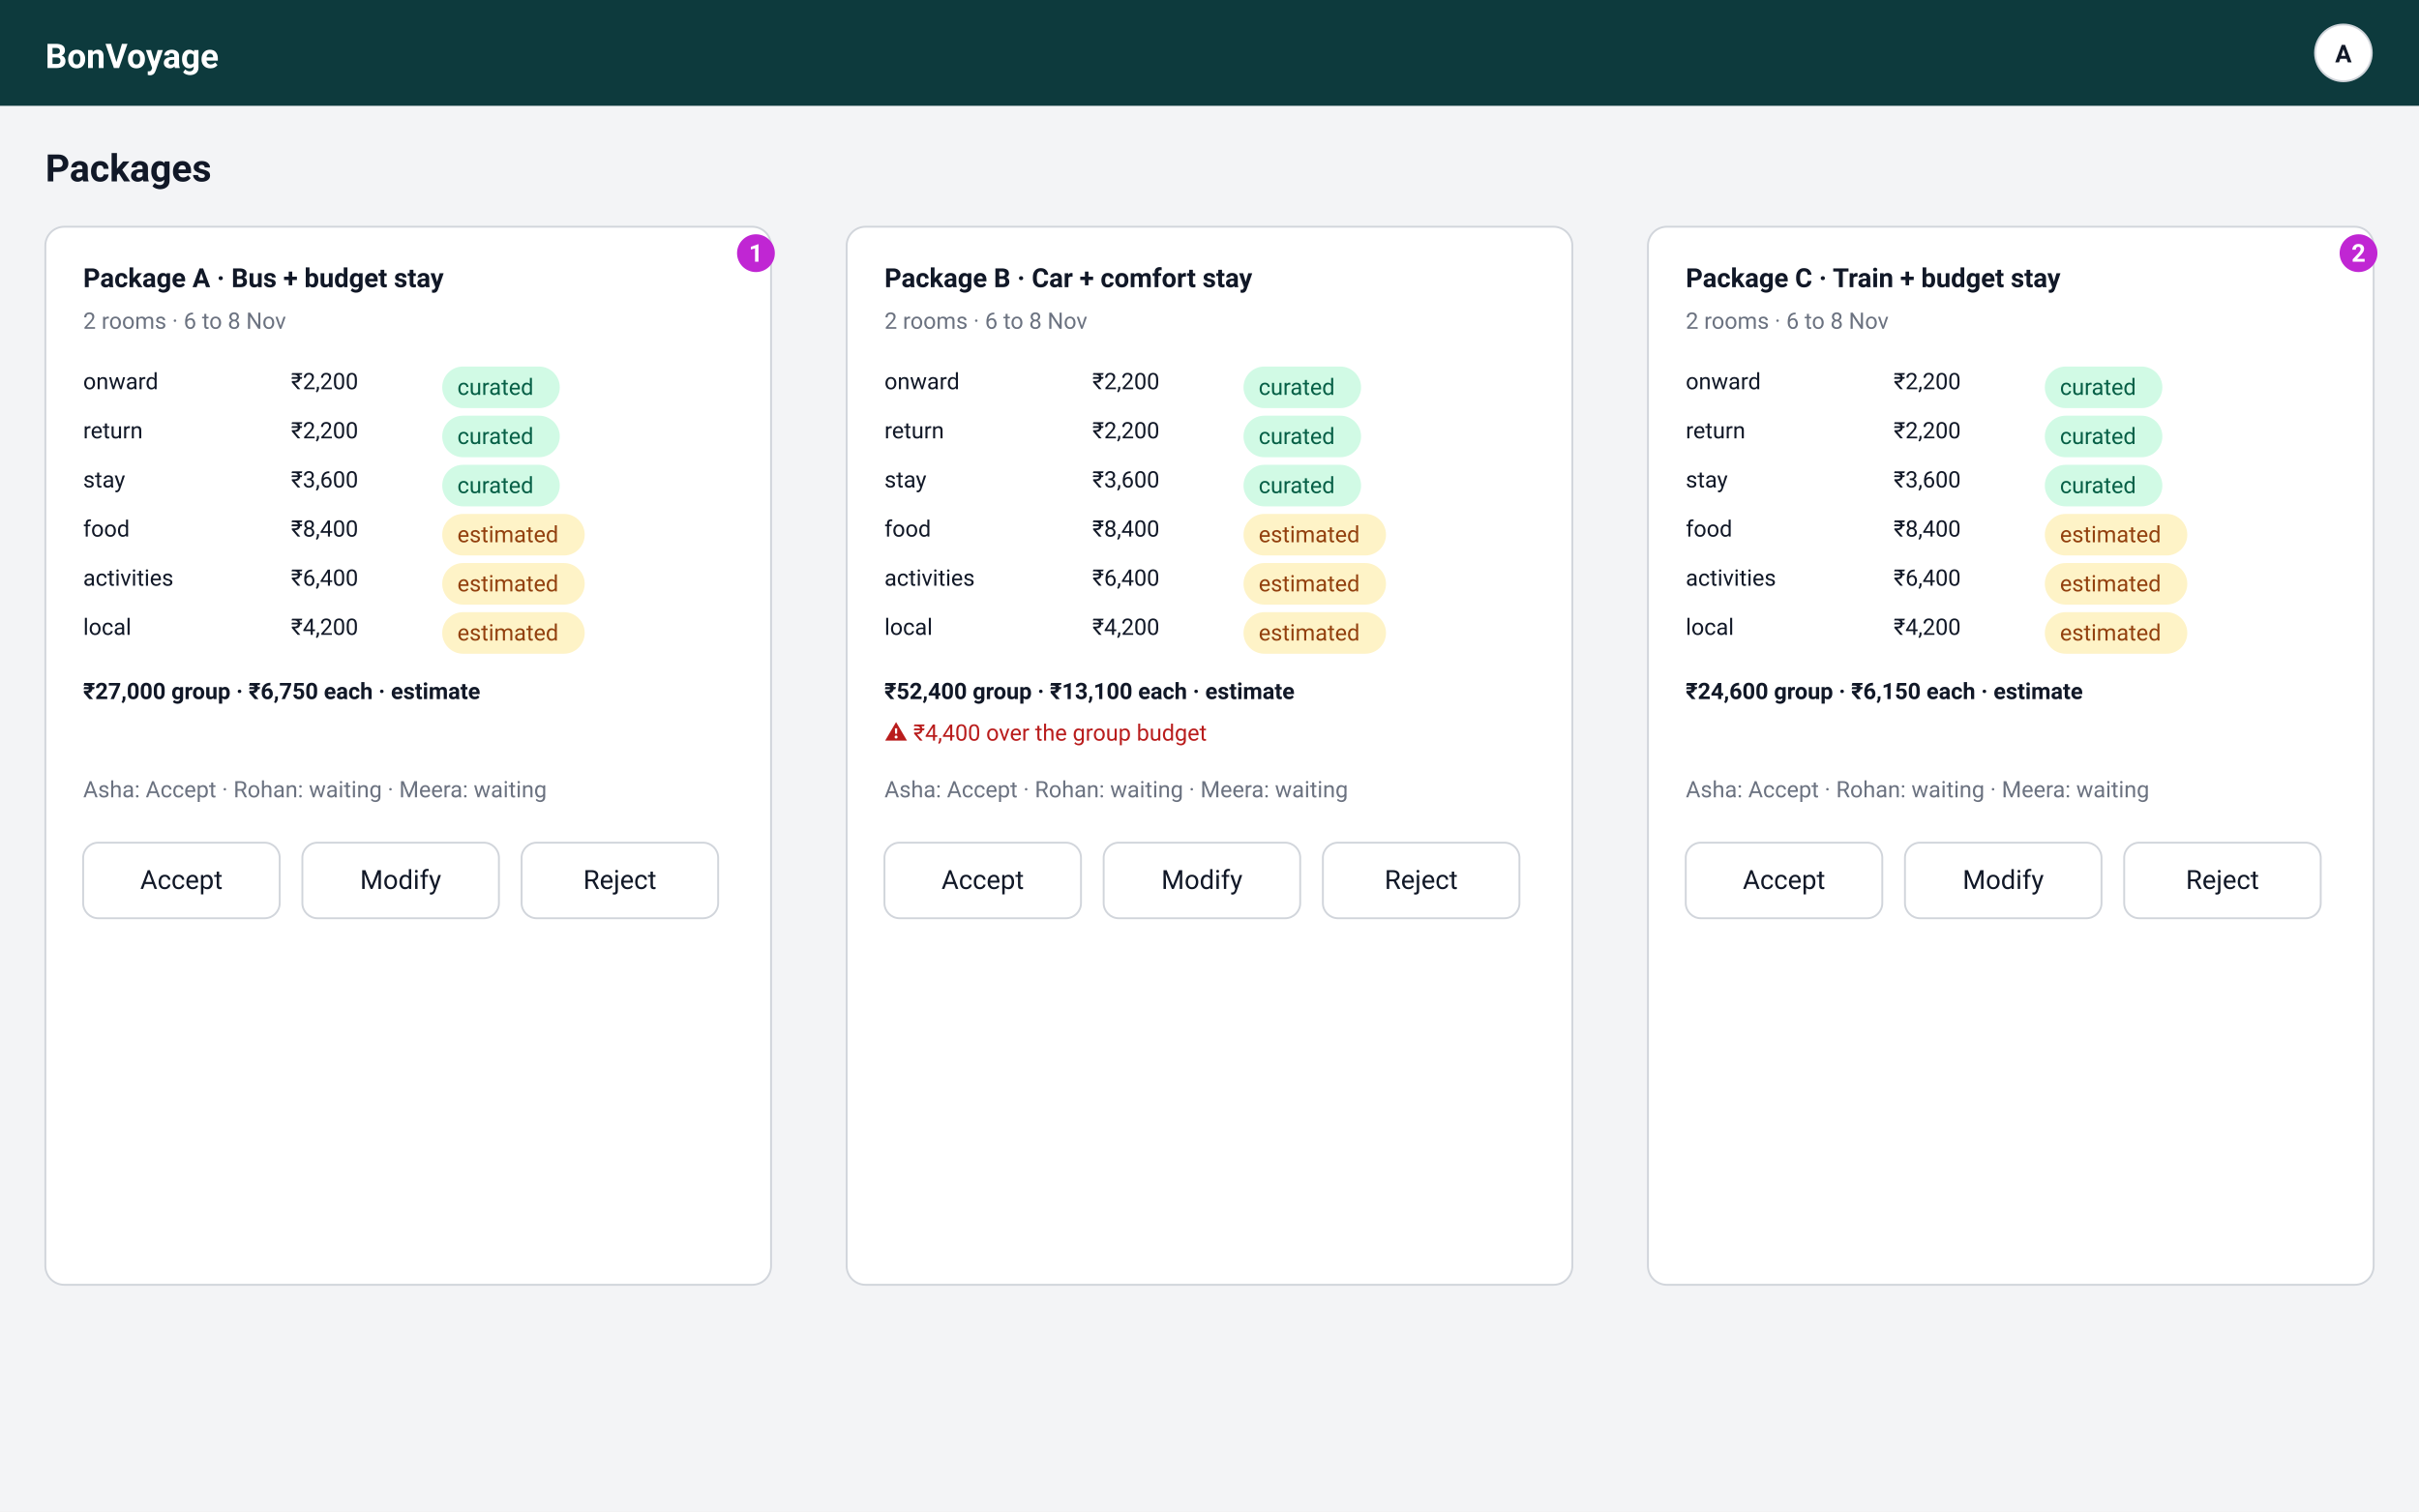
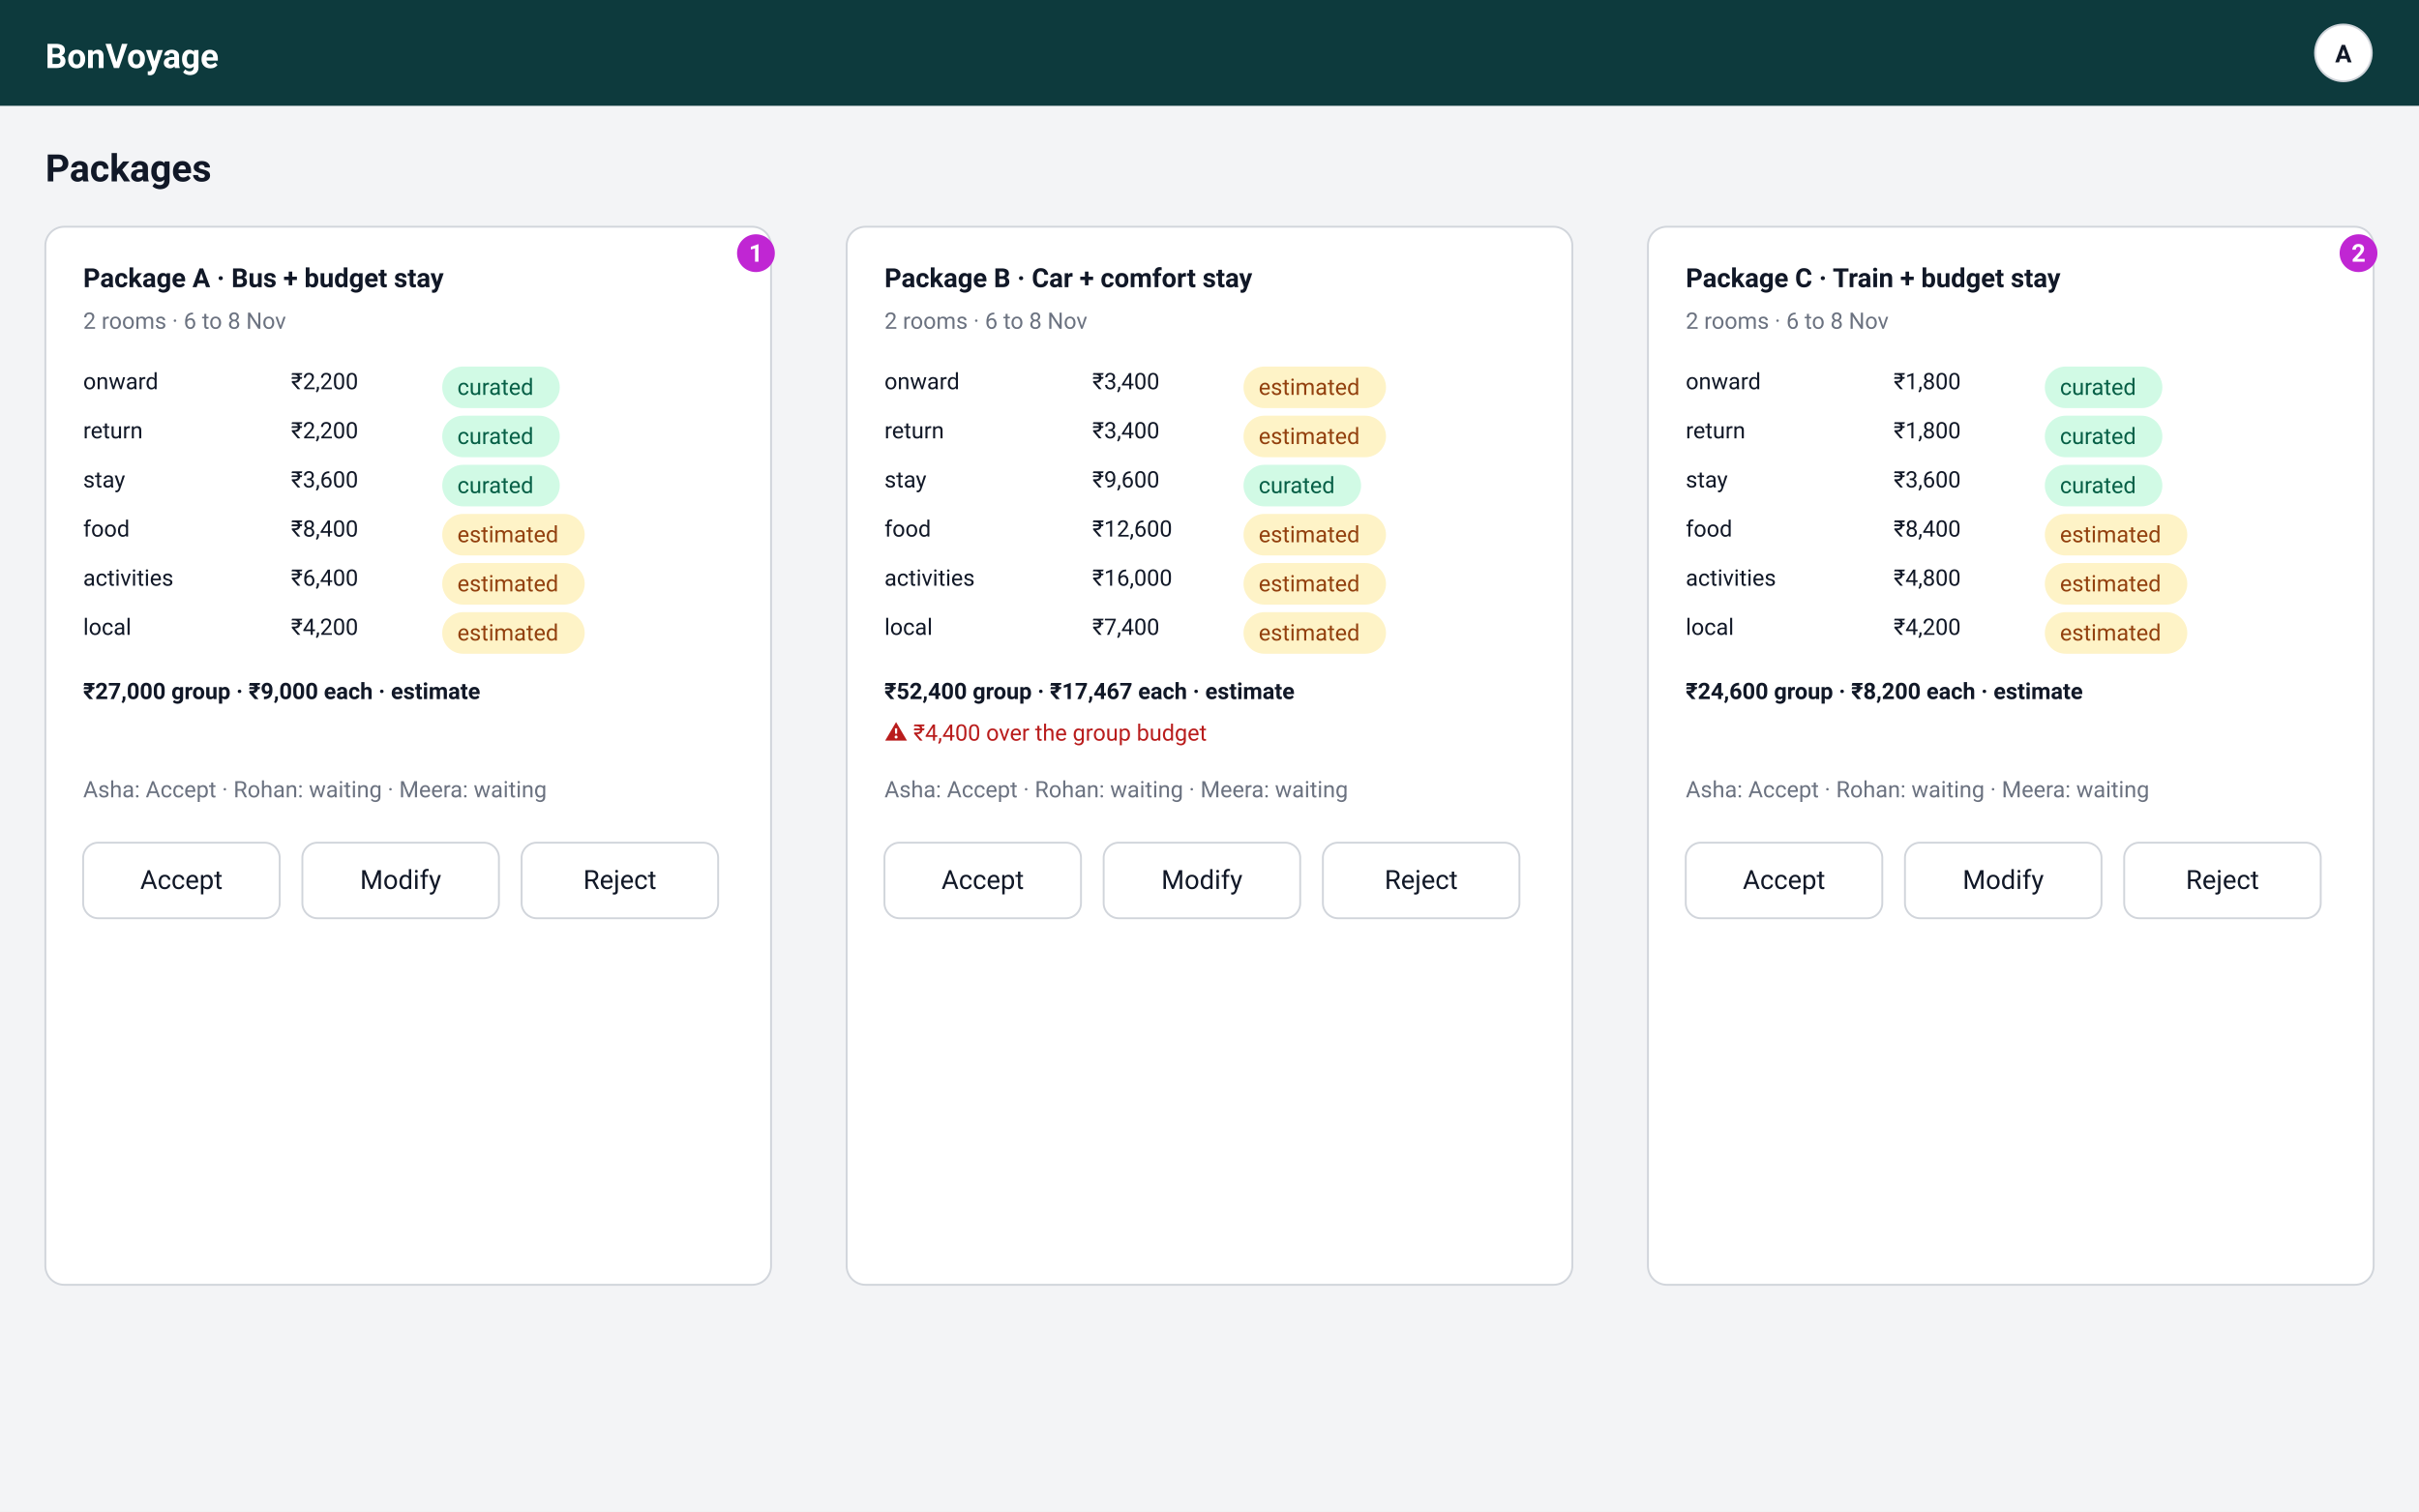
<svg xmlns="http://www.w3.org/2000/svg" width="1280" height="800" viewBox="0 0 1280 800">
  <rect width="1280" height="800" fill="#F3F4F6" />
  <rect x="0" y="0" width="1280" height="56" rx="0" fill="#0D3A3D" stroke="none" stroke-width="1" />
  <text x="24" y="36" font-family="system-ui, -apple-system, Segoe UI, Roboto, sans-serif" font-size="18" fill="#FFFFFF" font-weight="bold" text-anchor="start">BonVoyage</text>
  <circle cx="1240" cy="28" r="15" fill="#FFFFFF" stroke="#D1D5DB" />
  <text x="1240" y="33" font-family="system-ui, -apple-system, Segoe UI, Roboto, sans-serif" font-size="13" fill="#111827" font-weight="bold" text-anchor="middle">A</text>
  <text x="24" y="96" font-family="system-ui, -apple-system, Segoe UI, Roboto, sans-serif" font-size="20" fill="#111827" font-weight="bold" text-anchor="start">Packages</text>
  <rect x="24" y="120" width="384" height="560" rx="10" fill="#FFFFFF" stroke="#D1D5DB" stroke-width="1" />
  <text x="44" y="152" font-family="system-ui, -apple-system, Segoe UI, Roboto, sans-serif" font-size="14" fill="#111827" font-weight="bold" text-anchor="start">Package A · Bus + budget stay</text>
  <text x="44" y="174" font-family="system-ui, -apple-system, Segoe UI, Roboto, sans-serif" font-size="12" fill="#6B7280" font-weight="normal" text-anchor="start">2 rooms · 6 to 8 Nov</text>
  <text x="44" y="206" font-family="system-ui, -apple-system, Segoe UI, Roboto, sans-serif" font-size="12" fill="#111827" font-weight="normal" text-anchor="start">onward</text>
  <text x="154" y="206" font-family="system-ui, -apple-system, Segoe UI, Roboto, sans-serif" font-size="12" fill="#111827" font-weight="normal" text-anchor="start">₹2,200</text>
  <rect x="234" y="194" width="62.2" height="22" rx="11" fill="#D1FAE5" stroke="none" stroke-width="1" />
  <text x="242" y="209" font-family="system-ui, -apple-system, Segoe UI, Roboto, sans-serif" font-size="12" fill="#065F46" font-weight="normal" text-anchor="start">curated</text>
  <text x="44" y="232" font-family="system-ui, -apple-system, Segoe UI, Roboto, sans-serif" font-size="12" fill="#111827" font-weight="normal" text-anchor="start">return</text>
  <text x="154" y="232" font-family="system-ui, -apple-system, Segoe UI, Roboto, sans-serif" font-size="12" fill="#111827" font-weight="normal" text-anchor="start">₹2,200</text>
  <rect x="234" y="220" width="62.2" height="22" rx="11" fill="#D1FAE5" stroke="none" stroke-width="1" />
  <text x="242" y="235" font-family="system-ui, -apple-system, Segoe UI, Roboto, sans-serif" font-size="12" fill="#065F46" font-weight="normal" text-anchor="start">curated</text>
  <text x="44" y="258" font-family="system-ui, -apple-system, Segoe UI, Roboto, sans-serif" font-size="12" fill="#111827" font-weight="normal" text-anchor="start">stay</text>
  <text x="154" y="258" font-family="system-ui, -apple-system, Segoe UI, Roboto, sans-serif" font-size="12" fill="#111827" font-weight="normal" text-anchor="start">₹3,600</text>
  <rect x="234" y="246" width="62.2" height="22" rx="11" fill="#D1FAE5" stroke="none" stroke-width="1" />
  <text x="242" y="261" font-family="system-ui, -apple-system, Segoe UI, Roboto, sans-serif" font-size="12" fill="#065F46" font-weight="normal" text-anchor="start">curated</text>
  <text x="44" y="284" font-family="system-ui, -apple-system, Segoe UI, Roboto, sans-serif" font-size="12" fill="#111827" font-weight="normal" text-anchor="start">food</text>
  <text x="154" y="284" font-family="system-ui, -apple-system, Segoe UI, Roboto, sans-serif" font-size="12" fill="#111827" font-weight="normal" text-anchor="start">₹8,400</text>
  <rect x="234" y="272" width="75.4" height="22" rx="11" fill="#FEF3C7" stroke="none" stroke-width="1" />
  <text x="242" y="287" font-family="system-ui, -apple-system, Segoe UI, Roboto, sans-serif" font-size="12" fill="#92400E" font-weight="normal" text-anchor="start">estimated</text>
  <text x="44" y="310" font-family="system-ui, -apple-system, Segoe UI, Roboto, sans-serif" font-size="12" fill="#111827" font-weight="normal" text-anchor="start">activities</text>
  <text x="154" y="310" font-family="system-ui, -apple-system, Segoe UI, Roboto, sans-serif" font-size="12" fill="#111827" font-weight="normal" text-anchor="start">₹6,400</text>
  <rect x="234" y="298" width="75.4" height="22" rx="11" fill="#FEF3C7" stroke="none" stroke-width="1" />
  <text x="242" y="313" font-family="system-ui, -apple-system, Segoe UI, Roboto, sans-serif" font-size="12" fill="#92400E" font-weight="normal" text-anchor="start">estimated</text>
  <text x="44" y="336" font-family="system-ui, -apple-system, Segoe UI, Roboto, sans-serif" font-size="12" fill="#111827" font-weight="normal" text-anchor="start">local</text>
  <text x="154" y="336" font-family="system-ui, -apple-system, Segoe UI, Roboto, sans-serif" font-size="12" fill="#111827" font-weight="normal" text-anchor="start">₹4,200</text>
  <rect x="234" y="324" width="75.4" height="22" rx="11" fill="#FEF3C7" stroke="none" stroke-width="1" />
  <text x="242" y="339" font-family="system-ui, -apple-system, Segoe UI, Roboto, sans-serif" font-size="12" fill="#92400E" font-weight="normal" text-anchor="start">estimated</text>
-   <text x="44" y="370" font-family="system-ui, -apple-system, Segoe UI, Roboto, sans-serif" font-size="12" fill="#111827" font-weight="bold" text-anchor="start">₹27,000 group · ₹6,750 each · estimate</text>
+   <text x="44" y="370" font-family="system-ui, -apple-system, Segoe UI, Roboto, sans-serif" font-size="12" fill="#111827" font-weight="bold" text-anchor="start">₹27,000 group · ₹9,000 each · estimate</text>
  <text x="44" y="422" font-family="system-ui, -apple-system, Segoe UI, Roboto, sans-serif" font-size="12" fill="#6B7280" font-weight="normal" text-anchor="start">Asha: Accept · Rohan: waiting · Meera: waiting</text>
  <rect x="44" y="446" width="104" height="40" rx="8" fill="#FFFFFF" stroke="#D1D5DB" stroke-width="1" />
  <text x="96" y="470.5" font-family="system-ui, -apple-system, Segoe UI, Roboto, sans-serif" font-size="14" fill="#111827" font-weight="normal" text-anchor="middle">Accept</text>
  <rect x="160" y="446" width="104" height="40" rx="8" fill="#FFFFFF" stroke="#D1D5DB" stroke-width="1" />
  <text x="212" y="470.5" font-family="system-ui, -apple-system, Segoe UI, Roboto, sans-serif" font-size="14" fill="#111827" font-weight="normal" text-anchor="middle">Modify</text>
  <rect x="276" y="446" width="104" height="40" rx="8" fill="#FFFFFF" stroke="#D1D5DB" stroke-width="1" />
  <text x="328" y="470.5" font-family="system-ui, -apple-system, Segoe UI, Roboto, sans-serif" font-size="14" fill="#111827" font-weight="normal" text-anchor="middle">Reject</text>
  <rect x="448" y="120" width="384" height="560" rx="10" fill="#FFFFFF" stroke="#D1D5DB" stroke-width="1" />
  <text x="468" y="152" font-family="system-ui, -apple-system, Segoe UI, Roboto, sans-serif" font-size="14" fill="#111827" font-weight="bold" text-anchor="start">Package B · Car + comfort stay</text>
  <text x="468" y="174" font-family="system-ui, -apple-system, Segoe UI, Roboto, sans-serif" font-size="12" fill="#6B7280" font-weight="normal" text-anchor="start">2 rooms · 6 to 8 Nov</text>
  <text x="468" y="206" font-family="system-ui, -apple-system, Segoe UI, Roboto, sans-serif" font-size="12" fill="#111827" font-weight="normal" text-anchor="start">onward</text>
-   <text x="578" y="206" font-family="system-ui, -apple-system, Segoe UI, Roboto, sans-serif" font-size="12" fill="#111827" font-weight="normal" text-anchor="start">₹2,200</text>
-   <rect x="658" y="194" width="62.2" height="22" rx="11" fill="#D1FAE5" stroke="none" stroke-width="1" />
-   <text x="666" y="209" font-family="system-ui, -apple-system, Segoe UI, Roboto, sans-serif" font-size="12" fill="#065F46" font-weight="normal" text-anchor="start">curated</text>
+   <text x="578" y="206" font-family="system-ui, -apple-system, Segoe UI, Roboto, sans-serif" font-size="12" fill="#111827" font-weight="normal" text-anchor="start">₹3,400</text>
+   <rect x="658" y="194" width="75.4" height="22" rx="11" fill="#FEF3C7" stroke="none" stroke-width="1" />
+   <text x="666" y="209" font-family="system-ui, -apple-system, Segoe UI, Roboto, sans-serif" font-size="12" fill="#92400E" font-weight="normal" text-anchor="start">estimated</text>
  <text x="468" y="232" font-family="system-ui, -apple-system, Segoe UI, Roboto, sans-serif" font-size="12" fill="#111827" font-weight="normal" text-anchor="start">return</text>
-   <text x="578" y="232" font-family="system-ui, -apple-system, Segoe UI, Roboto, sans-serif" font-size="12" fill="#111827" font-weight="normal" text-anchor="start">₹2,200</text>
-   <rect x="658" y="220" width="62.2" height="22" rx="11" fill="#D1FAE5" stroke="none" stroke-width="1" />
-   <text x="666" y="235" font-family="system-ui, -apple-system, Segoe UI, Roboto, sans-serif" font-size="12" fill="#065F46" font-weight="normal" text-anchor="start">curated</text>
+   <text x="578" y="232" font-family="system-ui, -apple-system, Segoe UI, Roboto, sans-serif" font-size="12" fill="#111827" font-weight="normal" text-anchor="start">₹3,400</text>
+   <rect x="658" y="220" width="75.4" height="22" rx="11" fill="#FEF3C7" stroke="none" stroke-width="1" />
+   <text x="666" y="235" font-family="system-ui, -apple-system, Segoe UI, Roboto, sans-serif" font-size="12" fill="#92400E" font-weight="normal" text-anchor="start">estimated</text>
  <text x="468" y="258" font-family="system-ui, -apple-system, Segoe UI, Roboto, sans-serif" font-size="12" fill="#111827" font-weight="normal" text-anchor="start">stay</text>
-   <text x="578" y="258" font-family="system-ui, -apple-system, Segoe UI, Roboto, sans-serif" font-size="12" fill="#111827" font-weight="normal" text-anchor="start">₹3,600</text>
+   <text x="578" y="258" font-family="system-ui, -apple-system, Segoe UI, Roboto, sans-serif" font-size="12" fill="#111827" font-weight="normal" text-anchor="start">₹9,600</text>
  <rect x="658" y="246" width="62.2" height="22" rx="11" fill="#D1FAE5" stroke="none" stroke-width="1" />
  <text x="666" y="261" font-family="system-ui, -apple-system, Segoe UI, Roboto, sans-serif" font-size="12" fill="#065F46" font-weight="normal" text-anchor="start">curated</text>
  <text x="468" y="284" font-family="system-ui, -apple-system, Segoe UI, Roboto, sans-serif" font-size="12" fill="#111827" font-weight="normal" text-anchor="start">food</text>
-   <text x="578" y="284" font-family="system-ui, -apple-system, Segoe UI, Roboto, sans-serif" font-size="12" fill="#111827" font-weight="normal" text-anchor="start">₹8,400</text>
+   <text x="578" y="284" font-family="system-ui, -apple-system, Segoe UI, Roboto, sans-serif" font-size="12" fill="#111827" font-weight="normal" text-anchor="start">₹12,600</text>
  <rect x="658" y="272" width="75.4" height="22" rx="11" fill="#FEF3C7" stroke="none" stroke-width="1" />
  <text x="666" y="287" font-family="system-ui, -apple-system, Segoe UI, Roboto, sans-serif" font-size="12" fill="#92400E" font-weight="normal" text-anchor="start">estimated</text>
  <text x="468" y="310" font-family="system-ui, -apple-system, Segoe UI, Roboto, sans-serif" font-size="12" fill="#111827" font-weight="normal" text-anchor="start">activities</text>
-   <text x="578" y="310" font-family="system-ui, -apple-system, Segoe UI, Roboto, sans-serif" font-size="12" fill="#111827" font-weight="normal" text-anchor="start">₹6,400</text>
+   <text x="578" y="310" font-family="system-ui, -apple-system, Segoe UI, Roboto, sans-serif" font-size="12" fill="#111827" font-weight="normal" text-anchor="start">₹16,000</text>
  <rect x="658" y="298" width="75.4" height="22" rx="11" fill="#FEF3C7" stroke="none" stroke-width="1" />
  <text x="666" y="313" font-family="system-ui, -apple-system, Segoe UI, Roboto, sans-serif" font-size="12" fill="#92400E" font-weight="normal" text-anchor="start">estimated</text>
  <text x="468" y="336" font-family="system-ui, -apple-system, Segoe UI, Roboto, sans-serif" font-size="12" fill="#111827" font-weight="normal" text-anchor="start">local</text>
-   <text x="578" y="336" font-family="system-ui, -apple-system, Segoe UI, Roboto, sans-serif" font-size="12" fill="#111827" font-weight="normal" text-anchor="start">₹4,200</text>
+   <text x="578" y="336" font-family="system-ui, -apple-system, Segoe UI, Roboto, sans-serif" font-size="12" fill="#111827" font-weight="normal" text-anchor="start">₹7,400</text>
  <rect x="658" y="324" width="75.4" height="22" rx="11" fill="#FEF3C7" stroke="none" stroke-width="1" />
  <text x="666" y="339" font-family="system-ui, -apple-system, Segoe UI, Roboto, sans-serif" font-size="12" fill="#92400E" font-weight="normal" text-anchor="start">estimated</text>
-   <text x="468" y="370" font-family="system-ui, -apple-system, Segoe UI, Roboto, sans-serif" font-size="12" fill="#111827" font-weight="bold" text-anchor="start">₹52,400 group · ₹13,100 each · estimate</text>
+   <text x="468" y="370" font-family="system-ui, -apple-system, Segoe UI, Roboto, sans-serif" font-size="12" fill="#111827" font-weight="bold" text-anchor="start">₹52,400 group · ₹17,467 each · estimate</text>
  <text x="468" y="392" font-family="system-ui, -apple-system, Segoe UI, Roboto, sans-serif" font-size="12" fill="#B91C1C" font-weight="normal" text-anchor="start">⚠ ₹4,400 over the group budget</text>
  <text x="468" y="422" font-family="system-ui, -apple-system, Segoe UI, Roboto, sans-serif" font-size="12" fill="#6B7280" font-weight="normal" text-anchor="start">Asha: Accept · Rohan: waiting · Meera: waiting</text>
  <rect x="468" y="446" width="104" height="40" rx="8" fill="#FFFFFF" stroke="#D1D5DB" stroke-width="1" />
  <text x="520" y="470.5" font-family="system-ui, -apple-system, Segoe UI, Roboto, sans-serif" font-size="14" fill="#111827" font-weight="normal" text-anchor="middle">Accept</text>
  <rect x="584" y="446" width="104" height="40" rx="8" fill="#FFFFFF" stroke="#D1D5DB" stroke-width="1" />
  <text x="636" y="470.5" font-family="system-ui, -apple-system, Segoe UI, Roboto, sans-serif" font-size="14" fill="#111827" font-weight="normal" text-anchor="middle">Modify</text>
  <rect x="700" y="446" width="104" height="40" rx="8" fill="#FFFFFF" stroke="#D1D5DB" stroke-width="1" />
  <text x="752" y="470.5" font-family="system-ui, -apple-system, Segoe UI, Roboto, sans-serif" font-size="14" fill="#111827" font-weight="normal" text-anchor="middle">Reject</text>
  <rect x="872" y="120" width="384" height="560" rx="10" fill="#FFFFFF" stroke="#D1D5DB" stroke-width="1" />
  <text x="892" y="152" font-family="system-ui, -apple-system, Segoe UI, Roboto, sans-serif" font-size="14" fill="#111827" font-weight="bold" text-anchor="start">Package C · Train + budget stay</text>
  <text x="892" y="174" font-family="system-ui, -apple-system, Segoe UI, Roboto, sans-serif" font-size="12" fill="#6B7280" font-weight="normal" text-anchor="start">2 rooms · 6 to 8 Nov</text>
  <text x="892" y="206" font-family="system-ui, -apple-system, Segoe UI, Roboto, sans-serif" font-size="12" fill="#111827" font-weight="normal" text-anchor="start">onward</text>
-   <text x="1002" y="206" font-family="system-ui, -apple-system, Segoe UI, Roboto, sans-serif" font-size="12" fill="#111827" font-weight="normal" text-anchor="start">₹2,200</text>
+   <text x="1002" y="206" font-family="system-ui, -apple-system, Segoe UI, Roboto, sans-serif" font-size="12" fill="#111827" font-weight="normal" text-anchor="start">₹1,800</text>
  <rect x="1082" y="194" width="62.2" height="22" rx="11" fill="#D1FAE5" stroke="none" stroke-width="1" />
  <text x="1090" y="209" font-family="system-ui, -apple-system, Segoe UI, Roboto, sans-serif" font-size="12" fill="#065F46" font-weight="normal" text-anchor="start">curated</text>
  <text x="892" y="232" font-family="system-ui, -apple-system, Segoe UI, Roboto, sans-serif" font-size="12" fill="#111827" font-weight="normal" text-anchor="start">return</text>
-   <text x="1002" y="232" font-family="system-ui, -apple-system, Segoe UI, Roboto, sans-serif" font-size="12" fill="#111827" font-weight="normal" text-anchor="start">₹2,200</text>
+   <text x="1002" y="232" font-family="system-ui, -apple-system, Segoe UI, Roboto, sans-serif" font-size="12" fill="#111827" font-weight="normal" text-anchor="start">₹1,800</text>
  <rect x="1082" y="220" width="62.2" height="22" rx="11" fill="#D1FAE5" stroke="none" stroke-width="1" />
  <text x="1090" y="235" font-family="system-ui, -apple-system, Segoe UI, Roboto, sans-serif" font-size="12" fill="#065F46" font-weight="normal" text-anchor="start">curated</text>
  <text x="892" y="258" font-family="system-ui, -apple-system, Segoe UI, Roboto, sans-serif" font-size="12" fill="#111827" font-weight="normal" text-anchor="start">stay</text>
  <text x="1002" y="258" font-family="system-ui, -apple-system, Segoe UI, Roboto, sans-serif" font-size="12" fill="#111827" font-weight="normal" text-anchor="start">₹3,600</text>
  <rect x="1082" y="246" width="62.2" height="22" rx="11" fill="#D1FAE5" stroke="none" stroke-width="1" />
  <text x="1090" y="261" font-family="system-ui, -apple-system, Segoe UI, Roboto, sans-serif" font-size="12" fill="#065F46" font-weight="normal" text-anchor="start">curated</text>
  <text x="892" y="284" font-family="system-ui, -apple-system, Segoe UI, Roboto, sans-serif" font-size="12" fill="#111827" font-weight="normal" text-anchor="start">food</text>
  <text x="1002" y="284" font-family="system-ui, -apple-system, Segoe UI, Roboto, sans-serif" font-size="12" fill="#111827" font-weight="normal" text-anchor="start">₹8,400</text>
  <rect x="1082" y="272" width="75.4" height="22" rx="11" fill="#FEF3C7" stroke="none" stroke-width="1" />
  <text x="1090" y="287" font-family="system-ui, -apple-system, Segoe UI, Roboto, sans-serif" font-size="12" fill="#92400E" font-weight="normal" text-anchor="start">estimated</text>
  <text x="892" y="310" font-family="system-ui, -apple-system, Segoe UI, Roboto, sans-serif" font-size="12" fill="#111827" font-weight="normal" text-anchor="start">activities</text>
-   <text x="1002" y="310" font-family="system-ui, -apple-system, Segoe UI, Roboto, sans-serif" font-size="12" fill="#111827" font-weight="normal" text-anchor="start">₹6,400</text>
+   <text x="1002" y="310" font-family="system-ui, -apple-system, Segoe UI, Roboto, sans-serif" font-size="12" fill="#111827" font-weight="normal" text-anchor="start">₹4,800</text>
  <rect x="1082" y="298" width="75.4" height="22" rx="11" fill="#FEF3C7" stroke="none" stroke-width="1" />
  <text x="1090" y="313" font-family="system-ui, -apple-system, Segoe UI, Roboto, sans-serif" font-size="12" fill="#92400E" font-weight="normal" text-anchor="start">estimated</text>
  <text x="892" y="336" font-family="system-ui, -apple-system, Segoe UI, Roboto, sans-serif" font-size="12" fill="#111827" font-weight="normal" text-anchor="start">local</text>
  <text x="1002" y="336" font-family="system-ui, -apple-system, Segoe UI, Roboto, sans-serif" font-size="12" fill="#111827" font-weight="normal" text-anchor="start">₹4,200</text>
  <rect x="1082" y="324" width="75.4" height="22" rx="11" fill="#FEF3C7" stroke="none" stroke-width="1" />
  <text x="1090" y="339" font-family="system-ui, -apple-system, Segoe UI, Roboto, sans-serif" font-size="12" fill="#92400E" font-weight="normal" text-anchor="start">estimated</text>
-   <text x="892" y="370" font-family="system-ui, -apple-system, Segoe UI, Roboto, sans-serif" font-size="12" fill="#111827" font-weight="bold" text-anchor="start">₹24,600 group · ₹6,150 each · estimate</text>
+   <text x="892" y="370" font-family="system-ui, -apple-system, Segoe UI, Roboto, sans-serif" font-size="12" fill="#111827" font-weight="bold" text-anchor="start">₹24,600 group · ₹8,200 each · estimate</text>
  <text x="892" y="422" font-family="system-ui, -apple-system, Segoe UI, Roboto, sans-serif" font-size="12" fill="#6B7280" font-weight="normal" text-anchor="start">Asha: Accept · Rohan: waiting · Meera: waiting</text>
  <rect x="892" y="446" width="104" height="40" rx="8" fill="#FFFFFF" stroke="#D1D5DB" stroke-width="1" />
  <text x="944" y="470.5" font-family="system-ui, -apple-system, Segoe UI, Roboto, sans-serif" font-size="14" fill="#111827" font-weight="normal" text-anchor="middle">Accept</text>
  <rect x="1008" y="446" width="104" height="40" rx="8" fill="#FFFFFF" stroke="#D1D5DB" stroke-width="1" />
  <text x="1060" y="470.5" font-family="system-ui, -apple-system, Segoe UI, Roboto, sans-serif" font-size="14" fill="#111827" font-weight="normal" text-anchor="middle">Modify</text>
  <rect x="1124" y="446" width="104" height="40" rx="8" fill="#FFFFFF" stroke="#D1D5DB" stroke-width="1" />
  <text x="1176" y="470.5" font-family="system-ui, -apple-system, Segoe UI, Roboto, sans-serif" font-size="14" fill="#111827" font-weight="normal" text-anchor="middle">Reject</text>
  <circle cx="400" cy="134" r="10" fill="#C026D3" />
  <text x="400" y="138.5" font-family="system-ui, -apple-system, Segoe UI, Roboto, sans-serif" font-size="13" fill="#FFFFFF" font-weight="bold" text-anchor="middle">1</text>
  <circle cx="1248" cy="134" r="10" fill="#C026D3" />
  <text x="1248" y="138.5" font-family="system-ui, -apple-system, Segoe UI, Roboto, sans-serif" font-size="13" fill="#FFFFFF" font-weight="bold" text-anchor="middle">2</text>
</svg>
